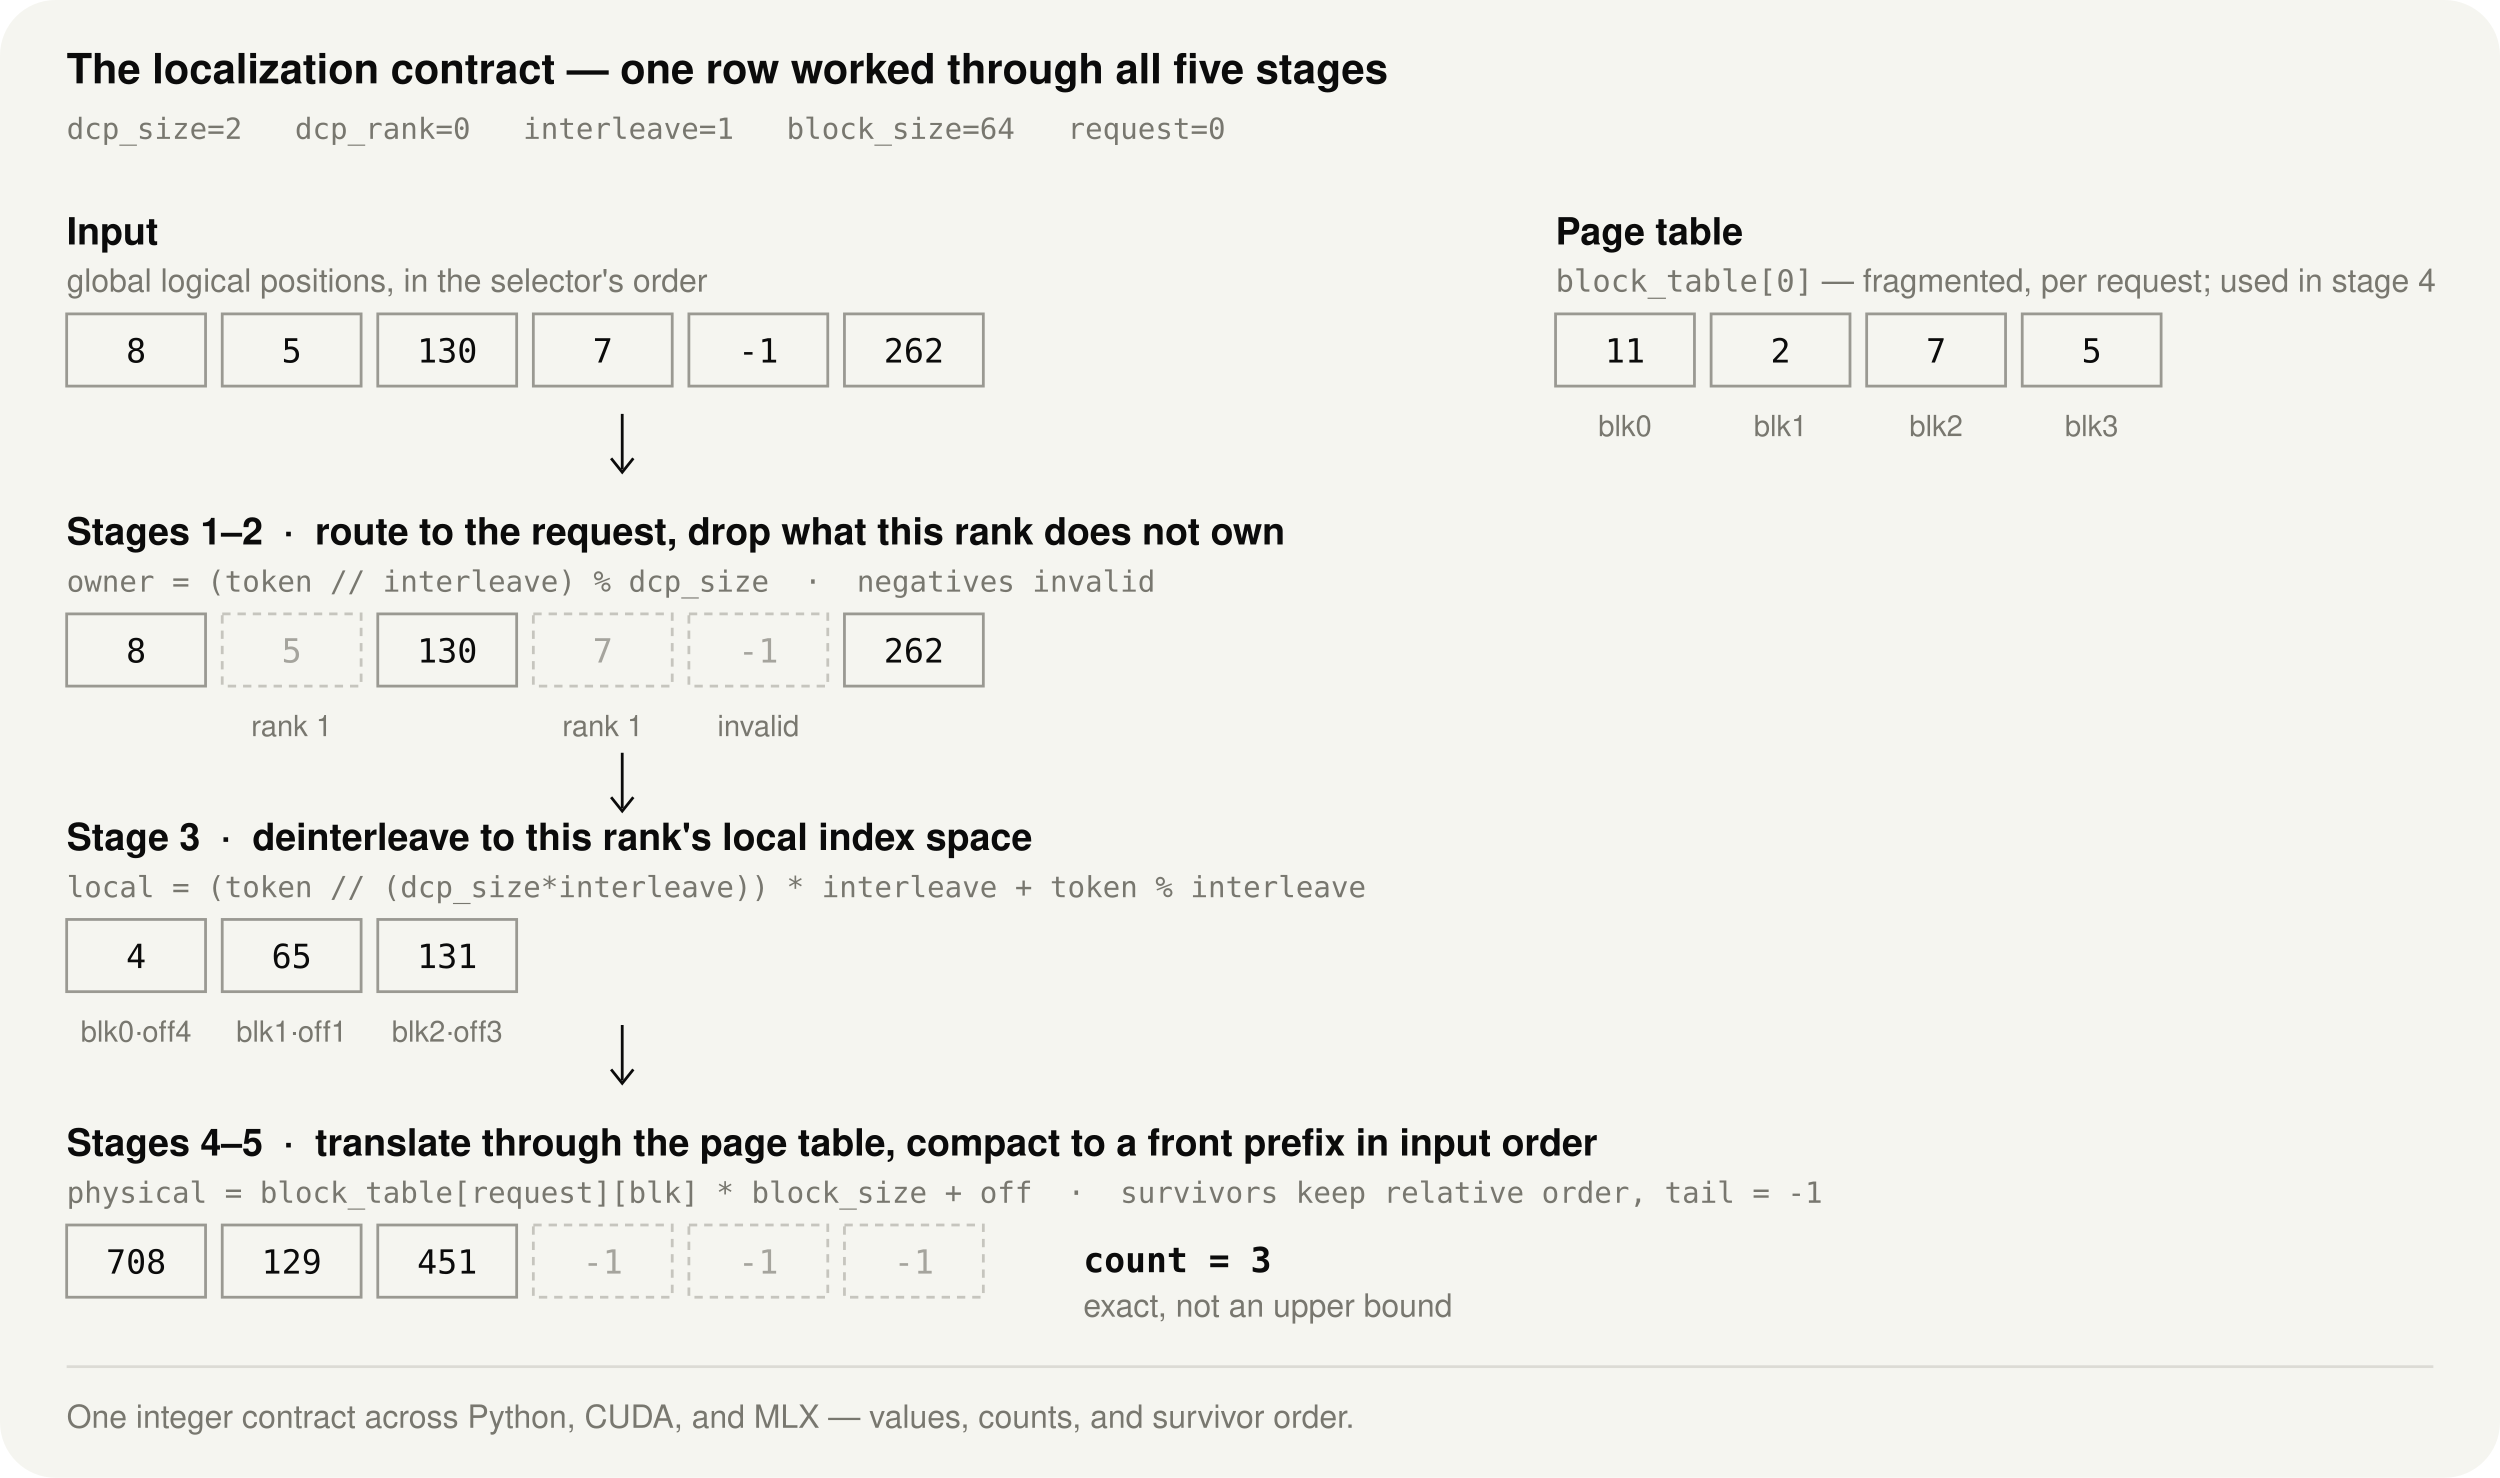
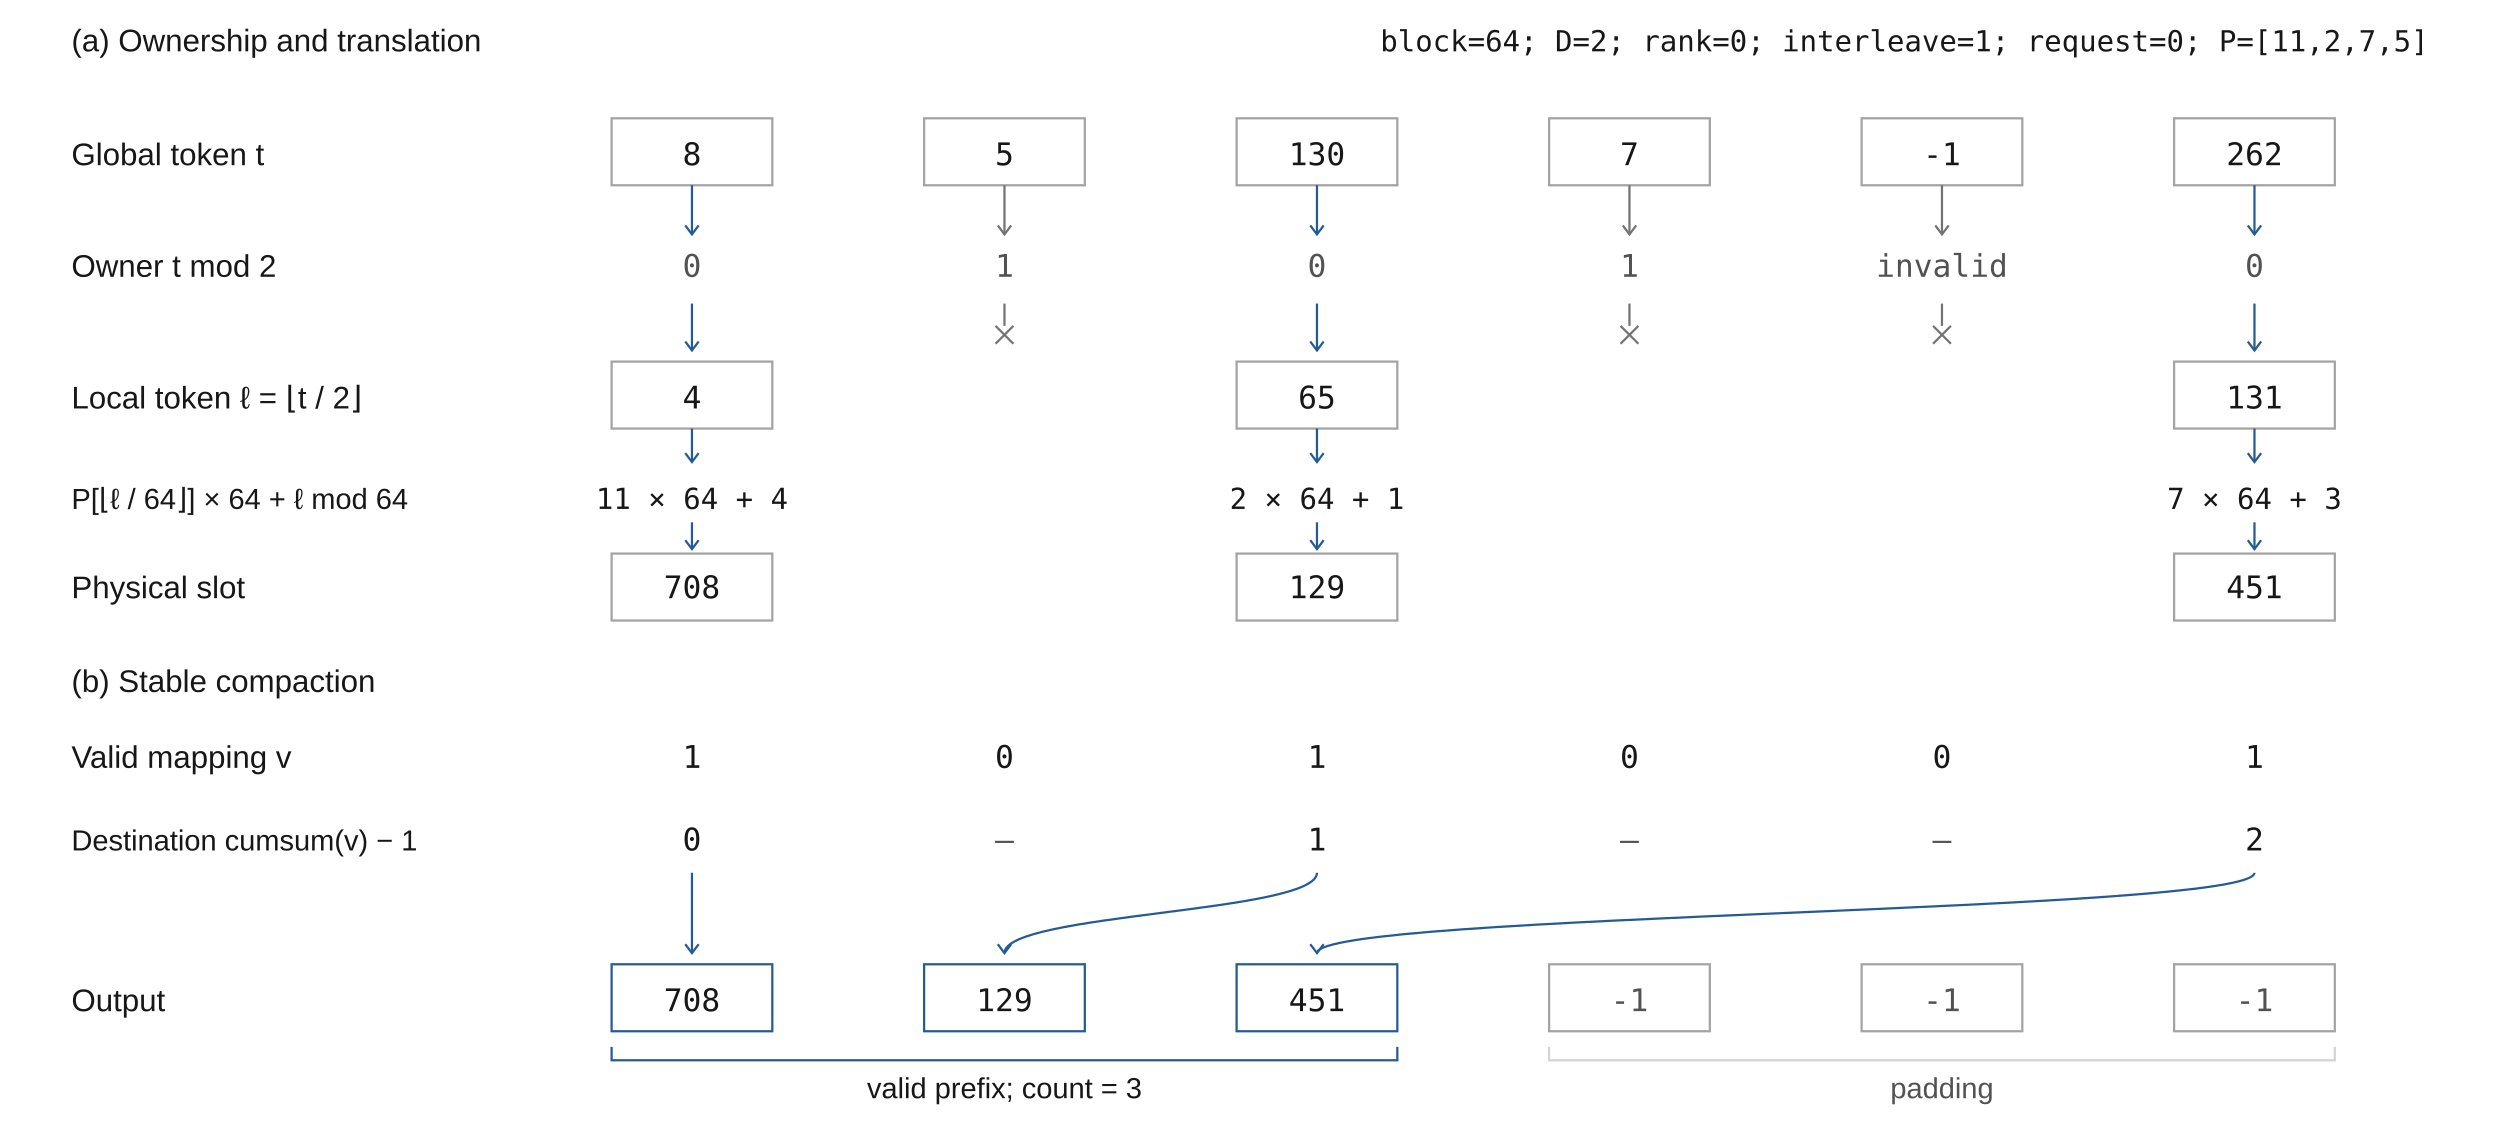
- <svg xmlns="http://www.w3.org/2000/svg" viewBox="0 0 900 532" width="900" height="532" role="img" aria-label="The localization contract in five stages with one worked example: request routing, ownership filter, deinterleave, paged translation, stable front compaction, ending in physical prefix 708 129 451 with exact count 3.">
+ <svg xmlns="http://www.w3.org/2000/svg" width="1120" height="510" viewBox="0 0 1120 510" role="img" aria-labelledby="contract-title contract-desc">
  <style>
-     .canvas { fill: #f5f5f0; }
-     text  { font-family: -apple-system, "Segoe UI", "Helvetica Neue", Helvetica, Arial, sans-serif; }
-     .mono { font-family: ui-monospace, SFMono-Regular, "SF Mono", Menlo, Consolas, monospace; }
-     .fh   { fill: #0b0b0b; font-size: 15px; font-weight: 650; }
-     .ph   { fill: #0b0b0b; font-size: 13.5px; font-weight: 650; }
-     .lab  { fill: #0b0b0b; font-size: 12px; }
-     .note { fill: #0b0b0b; font-size: 12.5px; }
-     .noteB{ fill: #0b0b0b; font-size: 12.5px; font-weight: 650; }
-     .mut  { fill: #78776f; font-size: 11.5px; }
-     .mutS { fill: #78776f; font-size: 10.5px; }
-     .val  { fill: #0b0b0b; font-size: 12px; }
-     .drpv { fill: #a5a49d; font-size: 12px; }
-     .axis { stroke: #0b0b0b; stroke-width: 1; }
-     .tick { stroke: #6f6e68; stroke-width: 1; }
-     .grid { stroke: #d9d8d2; stroke-width: 1; }
-     .trk  { fill: #eeedea; }
-     .cell { fill: none; stroke: #9a9992; stroke-width: 1; }
-     .drop { fill: none; stroke: #c6c5be; stroke-width: 1; stroke-dasharray: 3 2.5; }
-     .blue   { fill: #2a78d6; }
-     .orange { fill: #e0762f; }
-     .gray   { fill: #b5b4ad; }
-     .blueS  { stroke: #2a78d6; }
-     .orangeS{ stroke: #e0762f; }
-     .band { fill: #2a78d6; fill-opacity: .06; }
-     .chg  { fill: #e0762f; fill-opacity: .10; }
-     .marg { stroke: #c2453a; stroke-width: 1; stroke-dasharray: 4 3; }
-     .margT{ fill: #c2453a; font-size: 11px; }
-     .sep  { stroke: #dcdbd5; stroke-width: 1; }
+     text { font: 14px Arial, Helvetica, sans-serif; fill: #171717; font-weight: 400; }
+     .mono { font-family: ui-monospace, SFMono-Regular, Menlo, Consolas, monospace; }
+     .small { font-size: 13px; }
+     .muted { fill: #525252; }
+     .blue { fill: #245a96; }
+     .rule { fill: none; stroke: #d4d4d4; stroke-width: 1; }
+     .edge { fill: none; stroke: #737373; stroke-width: 1; }
+     .trace { fill: none; stroke: #245a96; stroke-width: 1; }
+     .cell { fill: none; stroke: #a3a3a3; stroke-width: 1; }
    @media (prefers-color-scheme: dark) {
-       .canvas { fill: #171d1c; }
-       .fh,.ph,.lab,.note,.noteB,.val { fill: #f0f0ee; }
-       .mut,.mutS { fill: #92918b; }
-       .drpv { fill: #6e6d67; }
-       .axis { stroke: #f0f0ee; }
-       .tick { stroke: #8a8983; }
-       .grid { stroke: #2e2e2c; }
-       .trk  { fill: #232322; }
-       .cell { stroke: #6f6e68; }
-       .drop { stroke: #4a4945; }
-       .gray { fill: #55544e; }
-       .blue { fill: #3987e5; } .blueS { stroke: #3987e5; }
-       .orange { fill: #e8853f; } .orangeS { stroke: #e8853f; }
-       .band { fill: #3987e5; fill-opacity: .10; }
-       .chg  { fill: #e8853f; fill-opacity: .14; }
-       .marg { stroke: #e06a5e; } .margT { fill: #e06a5e; }
-       .sep  { stroke: #3a3a37; }
+       text { fill: #e5e5e5; }
+       .muted { fill: #a3a3a3; }
+       .blue { fill: #8eb5de; }
+       .rule { stroke: #404040; }
+       .edge { stroke: #a3a3a3; }
+       .trace { stroke: #8eb5de; }
+       .cell { stroke: #737373; }
    }
  </style>
-   <rect class="canvas" width="900" height="532" rx="20" />
-   <text class="fh" x="24" y="30">The localization contract — one row worked through all five stages</text>
-   <text class="mutS mono" x="24" y="50">dcp_size=2   dcp_rank=0   interleave=1   block_size=64   request=0</text>
-   <text class="ph" x="24" y="88" font-size="13">Input</text>
-   <text class="mut" x="24" y="105">global logical positions, in the selector's order</text>
-   <rect class="cell" x="24" y="113" width="50" height="26" />
-   <text class="val mono" x="49.0" y="130.5" text-anchor="middle">8</text>
-   <rect class="cell" x="80" y="113" width="50" height="26" />
-   <text class="val mono" x="105.0" y="130.5" text-anchor="middle">5</text>
-   <rect class="cell" x="136" y="113" width="50" height="26" />
-   <text class="val mono" x="161.0" y="130.5" text-anchor="middle">130</text>
-   <rect class="cell" x="192" y="113" width="50" height="26" />
-   <text class="val mono" x="217.0" y="130.5" text-anchor="middle">7</text>
-   <rect class="cell" x="248" y="113" width="50" height="26" />
-   <text class="val mono" x="273.0" y="130.5" text-anchor="middle">-1</text>
-   <rect class="cell" x="304" y="113" width="50" height="26" />
-   <text class="val mono" x="329.0" y="130.5" text-anchor="middle">262</text>
-   <text class="ph" x="560" y="88" font-size="13">Page table</text>
-   <text class="mut" x="560" y="105">
-     <tspan class="mono" font-size="11">block_table[0]</tspan> — fragmented, per request; used in stage 4</text>
-   <rect class="cell" x="560" y="113" width="50" height="26" />
-   <text class="val mono" x="585.0" y="130.5" text-anchor="middle">11</text>
-   <rect class="cell" x="616" y="113" width="50" height="26" />
-   <text class="val mono" x="641.0" y="130.5" text-anchor="middle">2</text>
-   <rect class="cell" x="672" y="113" width="50" height="26" />
-   <text class="val mono" x="697.0" y="130.5" text-anchor="middle">7</text>
-   <rect class="cell" x="728" y="113" width="50" height="26" />
-   <text class="val mono" x="753.0" y="130.5" text-anchor="middle">5</text>
-   <g class="mutS mono" text-anchor="middle">
-     <text x="585" y="157">blk0</text>
-     <text x="641" y="157">blk1</text>
-     <text x="697" y="157">blk2</text>
-     <text x="753" y="157">blk3</text>
-   </g>
-   <line class="axis" x1="224" y1="149" x2="224" y2="169" />
-   <path class="axis" fill="none" d="M 220 165 L 224 170 L 228 165" />
-   <text class="ph" x="24" y="196" font-size="13">Stages 1–2  ·  route to the request, drop what this rank does not own</text>
-   <text class="mutS mono" x="24" y="213">owner = (token // interleave) % dcp_size  ·  negatives invalid</text>
-   <rect class="cell" x="24" y="221" width="50" height="26" />
-   <text class="val mono" x="49.0" y="238.5" text-anchor="middle">8</text>
-   <rect class="drop" x="80" y="221" width="50" height="26" />
-   <text class="drpv mono" x="105.0" y="238.5" text-anchor="middle">5</text>
-   <rect class="cell" x="136" y="221" width="50" height="26" />
-   <text class="val mono" x="161.0" y="238.5" text-anchor="middle">130</text>
-   <rect class="drop" x="192" y="221" width="50" height="26" />
-   <text class="drpv mono" x="217.0" y="238.5" text-anchor="middle">7</text>
-   <rect class="drop" x="248" y="221" width="50" height="26" />
-   <text class="drpv mono" x="273.0" y="238.5" text-anchor="middle">-1</text>
-   <rect class="cell" x="304" y="221" width="50" height="26" />
-   <text class="val mono" x="329.0" y="238.5" text-anchor="middle">262</text>
-   <g class="mutS" text-anchor="middle">
-     <text x="105" y="265">rank 1</text>
-     <text x="217" y="265">rank 1</text>
-     <text x="273" y="265">invalid</text>
-   </g>
-   <line class="axis" x1="224" y1="271" x2="224" y2="291" />
-   <path class="axis" fill="none" d="M 220 287 L 224 292 L 228 287" />
-   <text class="ph" x="24" y="306" font-size="13">Stage 3  ·  deinterleave to this rank's local index space</text>
-   <text class="mutS mono" x="24" y="323">local = (token // (dcp_size*interleave)) * interleave + token % interleave</text>
-   <rect class="cell" x="24" y="331" width="50" height="26" />
-   <text class="val mono" x="49.0" y="348.5" text-anchor="middle">4</text>
-   <rect class="cell" x="80" y="331" width="50" height="26" />
-   <text class="val mono" x="105.0" y="348.5" text-anchor="middle">65</text>
-   <rect class="cell" x="136" y="331" width="50" height="26" />
-   <text class="val mono" x="161.0" y="348.5" text-anchor="middle">131</text>
-   <g class="mutS mono" text-anchor="middle">
-     <text x="49" y="375">blk0·off4</text>
-     <text x="105" y="375">blk1·off1</text>
-     <text x="161" y="375">blk2·off3</text>
-   </g>
-   <line class="axis" x1="224" y1="369" x2="224" y2="389" />
-   <path class="axis" fill="none" d="M 220 385 L 224 390 L 228 385" />
-   <text class="ph" x="24" y="416" font-size="13">Stages 4–5  ·  translate through the page table, compact to a front prefix in input order</text>
-   <text class="mutS mono" x="24" y="433">physical = block_table[request][blk] * block_size + off  ·  survivors keep relative order, tail = -1</text>
-   <rect class="cell" x="24" y="441" width="50" height="26" />
-   <text class="val mono" x="49.0" y="458.5" text-anchor="middle">708</text>
-   <rect class="cell" x="80" y="441" width="50" height="26" />
-   <text class="val mono" x="105.0" y="458.5" text-anchor="middle">129</text>
-   <rect class="cell" x="136" y="441" width="50" height="26" />
-   <text class="val mono" x="161.0" y="458.5" text-anchor="middle">451</text>
-   <rect class="drop" x="192" y="441" width="50" height="26" />
-   <text class="drpv mono" x="217.0" y="458.5" text-anchor="middle">-1</text>
-   <rect class="drop" x="248" y="441" width="50" height="26" />
-   <text class="drpv mono" x="273.0" y="458.5" text-anchor="middle">-1</text>
-   <rect class="drop" x="304" y="441" width="50" height="26" />
-   <text class="drpv mono" x="329.0" y="458.5" text-anchor="middle">-1</text>
-   <text class="noteB mono" x="390" y="458" font-size="13">count = 3</text>
-   <text class="mut" x="390" y="474">exact, not an upper bound</text>
-   <line class="sep" x1="24" y1="492" x2="876" y2="492" />
-   <text class="mut" x="24" y="514">One integer contract across Python, CUDA, and MLX — values, counts, and survivor order.</text>
+   <text x="32" y="23">(a) Ownership and translation</text>
+   <text x="1088" y="23" class="small mono" text-anchor="end">block=64; D=2; rank=0; interleave=1; request=0; P=[11,2,7,5]</text>
+   <text x="32" y="74">Global token  t</text>
+   <rect class="cell" x="274" y="53" width="72" height="30" />
+   <text x="310" y="74" class="mono" text-anchor="middle">8</text>
+   <rect class="cell" x="414" y="53" width="72" height="30" />
+   <text x="450" y="74" class="mono" text-anchor="middle">5</text>
+   <rect class="cell" x="554" y="53" width="72" height="30" />
+   <text x="590" y="74" class="mono" text-anchor="middle">130</text>
+   <rect class="cell" x="694" y="53" width="72" height="30" />
+   <text x="730" y="74" class="mono" text-anchor="middle">7</text>
+   <rect class="cell" x="834" y="53" width="72" height="30" />
+   <text x="870" y="74" class="mono" text-anchor="middle">-1</text>
+   <rect class="cell" x="974" y="53" width="72" height="30" />
+   <text x="1010" y="74" class="mono" text-anchor="middle">262</text>
+   <text x="32" y="124">Owner  t mod 2</text>
+   <path class="trace" d="M310 83V105" />
+   <path class="trace" d="M307 101L310 105L313 101" />
+   <text x="310" y="124" class="mono muted" text-anchor="middle">0</text>
+   <path class="edge" d="M450 83V105" />
+   <path class="edge" d="M447 101L450 105L453 101" />
+   <text x="450" y="124" class="mono muted" text-anchor="middle">1</text>
+   <path class="edge" d="M450 136V146" />
+   <path class="edge" d="M446 146L454 154M454 146L446 154" />
+   <path class="trace" d="M590 83V105" />
+   <path class="trace" d="M587 101L590 105L593 101" />
+   <text x="590" y="124" class="mono muted" text-anchor="middle">0</text>
+   <path class="edge" d="M730 83V105" />
+   <path class="edge" d="M727 101L730 105L733 101" />
+   <text x="730" y="124" class="mono muted" text-anchor="middle">1</text>
+   <path class="edge" d="M730 136V146" />
+   <path class="edge" d="M726 146L734 154M734 146L726 154" />
+   <path class="edge" d="M870 83V105" />
+   <path class="edge" d="M867 101L870 105L873 101" />
+   <text x="870" y="124" class="mono muted" text-anchor="middle">invalid</text>
+   <path class="edge" d="M870 136V146" />
+   <path class="edge" d="M866 146L874 154M874 146L866 154" />
+   <path class="trace" d="M1010 83V105" />
+   <path class="trace" d="M1007 101L1010 105L1013 101" />
+   <text x="1010" y="124" class="mono muted" text-anchor="middle">0</text>
+   <text x="32" y="183">Local token  ℓ = ⌊t / 2⌋</text>
+   <path class="trace" d="M310 136V157" />
+   <path class="trace" d="M307 153L310 157L313 153" />
+   <rect class="cell" x="274" y="162" width="72" height="30" />
+   <text x="310" y="183" class="mono" text-anchor="middle">4</text>
+   <path class="trace" d="M590 136V157" />
+   <path class="trace" d="M587 153L590 157L593 153" />
+   <rect class="cell" x="554" y="162" width="72" height="30" />
+   <text x="590" y="183" class="mono" text-anchor="middle">65</text>
+   <path class="trace" d="M1010 136V157" />
+   <path class="trace" d="M1007 153L1010 157L1013 153" />
+   <rect class="cell" x="974" y="162" width="72" height="30" />
+   <text x="1010" y="183" class="mono" text-anchor="middle">131</text>
+   <text x="32" y="228" class="small">P[⌊ℓ / 64⌋] × 64 + ℓ mod 64</text>
+   <path class="trace" d="M310 192V207" />
+   <path class="trace" d="M307 203L310 207L313 203" />
+   <text x="310" y="228" class="small mono" text-anchor="middle">11 × 64 + 4</text>
+   <path class="trace" d="M590 192V207" />
+   <path class="trace" d="M587 203L590 207L593 203" />
+   <text x="590" y="228" class="small mono" text-anchor="middle">2 × 64 + 1</text>
+   <path class="trace" d="M1010 192V207" />
+   <path class="trace" d="M1007 203L1010 207L1013 203" />
+   <text x="1010" y="228" class="small mono" text-anchor="middle">7 × 64 + 3</text>
+   <text x="32" y="268">Physical slot</text>
+   <rect class="cell" x="274" y="248" width="72" height="30" />
+   <text x="310" y="268" class="mono" text-anchor="middle">708</text>
+   <path class="trace" d="M310 234V246" />
+   <path class="trace" d="M307 242L310 246L313 242" />
+   <rect class="cell" x="554" y="248" width="72" height="30" />
+   <text x="590" y="268" class="mono" text-anchor="middle">129</text>
+   <path class="trace" d="M590 234V246" />
+   <path class="trace" d="M587 242L590 246L593 242" />
+   <rect class="cell" x="974" y="248" width="72" height="30" />
+   <text x="1010" y="268" class="mono" text-anchor="middle">451</text>
+   <path class="trace" d="M1010 234V246" />
+   <path class="trace" d="M1007 242L1010 246L1013 242" />
+   <text x="32" y="310">(b) Stable compaction</text>
+   <text x="32" y="344">Valid mapping  v</text>
+   <text x="310" y="344" class="mono" text-anchor="middle">1</text>
+   <text x="450" y="344" class="mono" text-anchor="middle">0</text>
+   <text x="590" y="344" class="mono" text-anchor="middle">1</text>
+   <text x="730" y="344" class="mono" text-anchor="middle">0</text>
+   <text x="870" y="344" class="mono" text-anchor="middle">0</text>
+   <text x="1010" y="344" class="mono" text-anchor="middle">1</text>
+   <text x="32" y="381" class="small">Destination  cumsum(v) − 1</text>
+   <text x="310" y="381" class="mono" text-anchor="middle">0</text>
+   <text x="450" y="381" class="mono muted" text-anchor="middle">—</text>
+   <text x="590" y="381" class="mono" text-anchor="middle">1</text>
+   <text x="730" y="381" class="mono muted" text-anchor="middle">—</text>
+   <text x="870" y="381" class="mono muted" text-anchor="middle">—</text>
+   <text x="1010" y="381" class="mono" text-anchor="middle">2</text>
+   <path class="trace" d="M310 391V427" />
+   <path class="trace" d="M307 423L310 427L313 423" />
+   <path class="trace" d="M590 391C590 409.0 450 409.0 450 427" />
+   <path class="trace" d="M447 423L450 427L453 423" />
+   <path class="trace" d="M1010 391C1010 409.0 590 409.0 590 427" />
+   <path class="trace" d="M587 423L590 427L593 423" />
+   <text x="32" y="453">Output</text>
+   <rect class="trace" x="274" y="432" width="72" height="30" />
+   <text x="310" y="453" class="mono" text-anchor="middle">708</text>
+   <rect class="trace" x="414" y="432" width="72" height="30" />
+   <text x="450" y="453" class="mono" text-anchor="middle">129</text>
+   <rect class="trace" x="554" y="432" width="72" height="30" />
+   <text x="590" y="453" class="mono" text-anchor="middle">451</text>
+   <rect class="cell" x="694" y="432" width="72" height="30" />
+   <text x="730" y="453" class="mono muted" text-anchor="middle">-1</text>
+   <rect class="cell" x="834" y="432" width="72" height="30" />
+   <text x="870" y="453" class="mono muted" text-anchor="middle">-1</text>
+   <rect class="cell" x="974" y="432" width="72" height="30" />
+   <text x="1010" y="453" class="mono muted" text-anchor="middle">-1</text>
+   <path class="trace" d="M274 469V475H626V469" />
+   <path class="rule" d="M694 469V475H1046V469" />
+   <text x="450" y="492" class="small" text-anchor="middle">valid prefix; count = 3</text>
+   <text x="870" y="492" class="small muted" text-anchor="middle">padding</text>
</svg>
